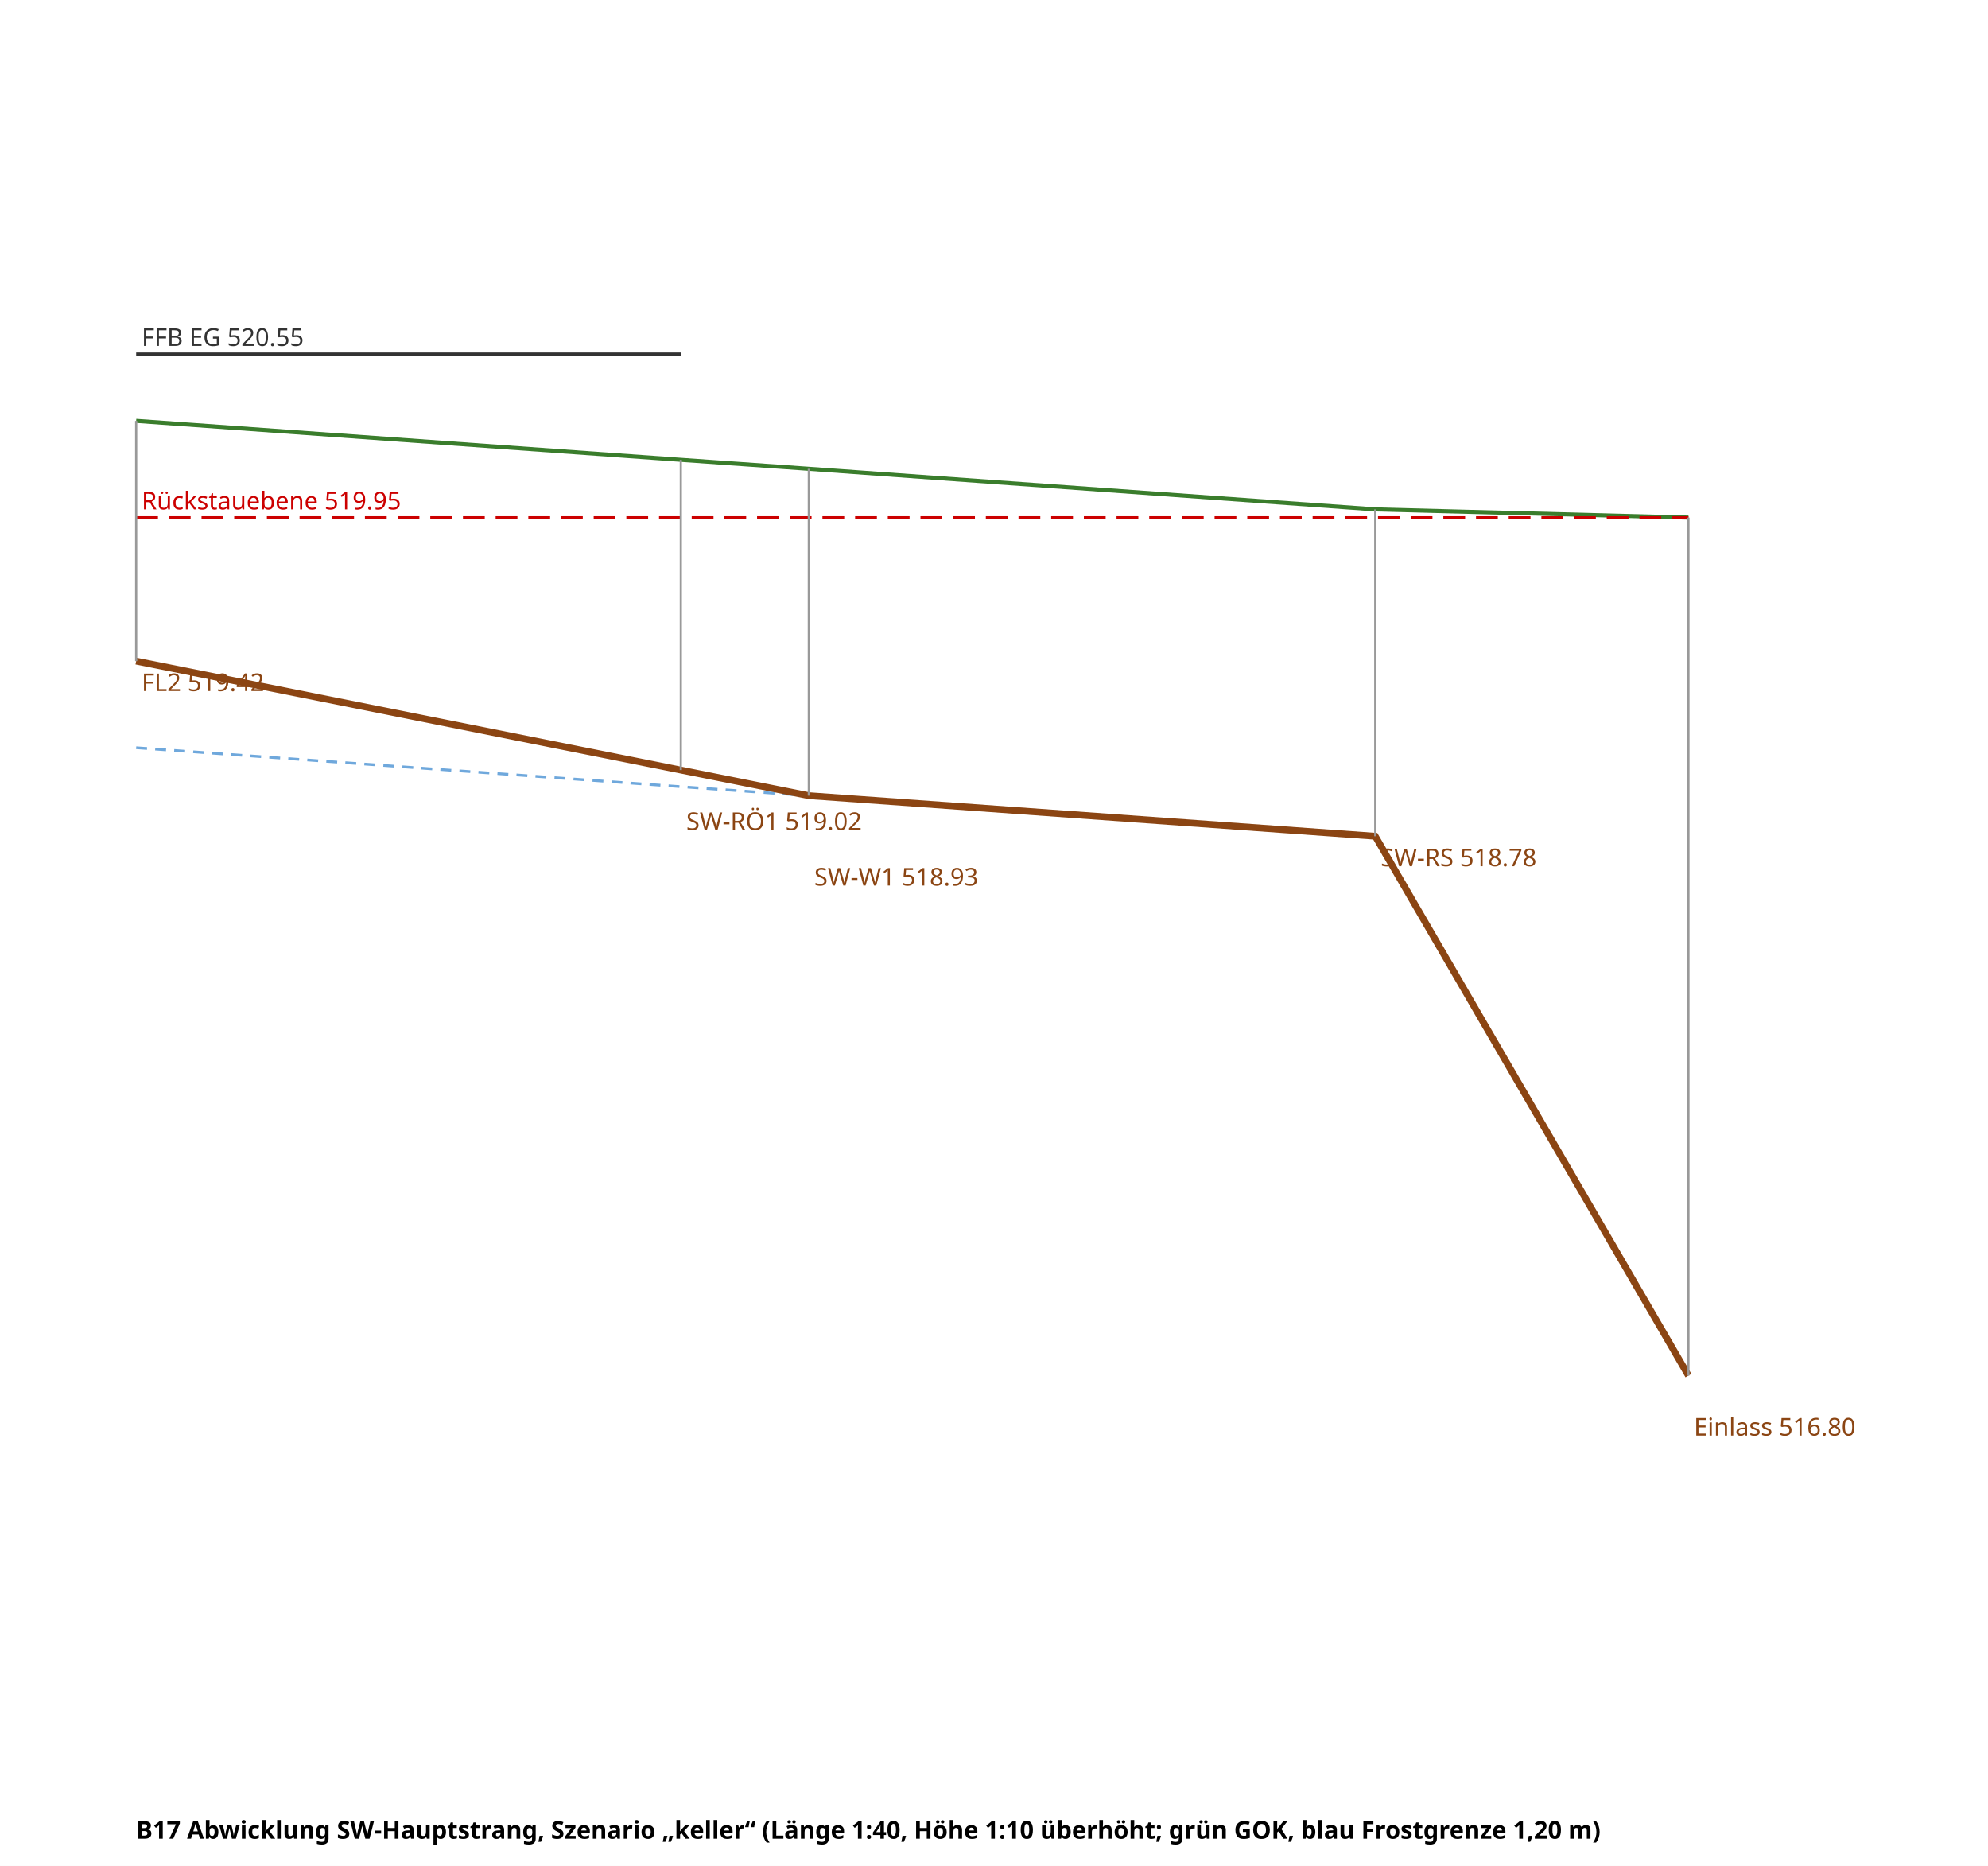
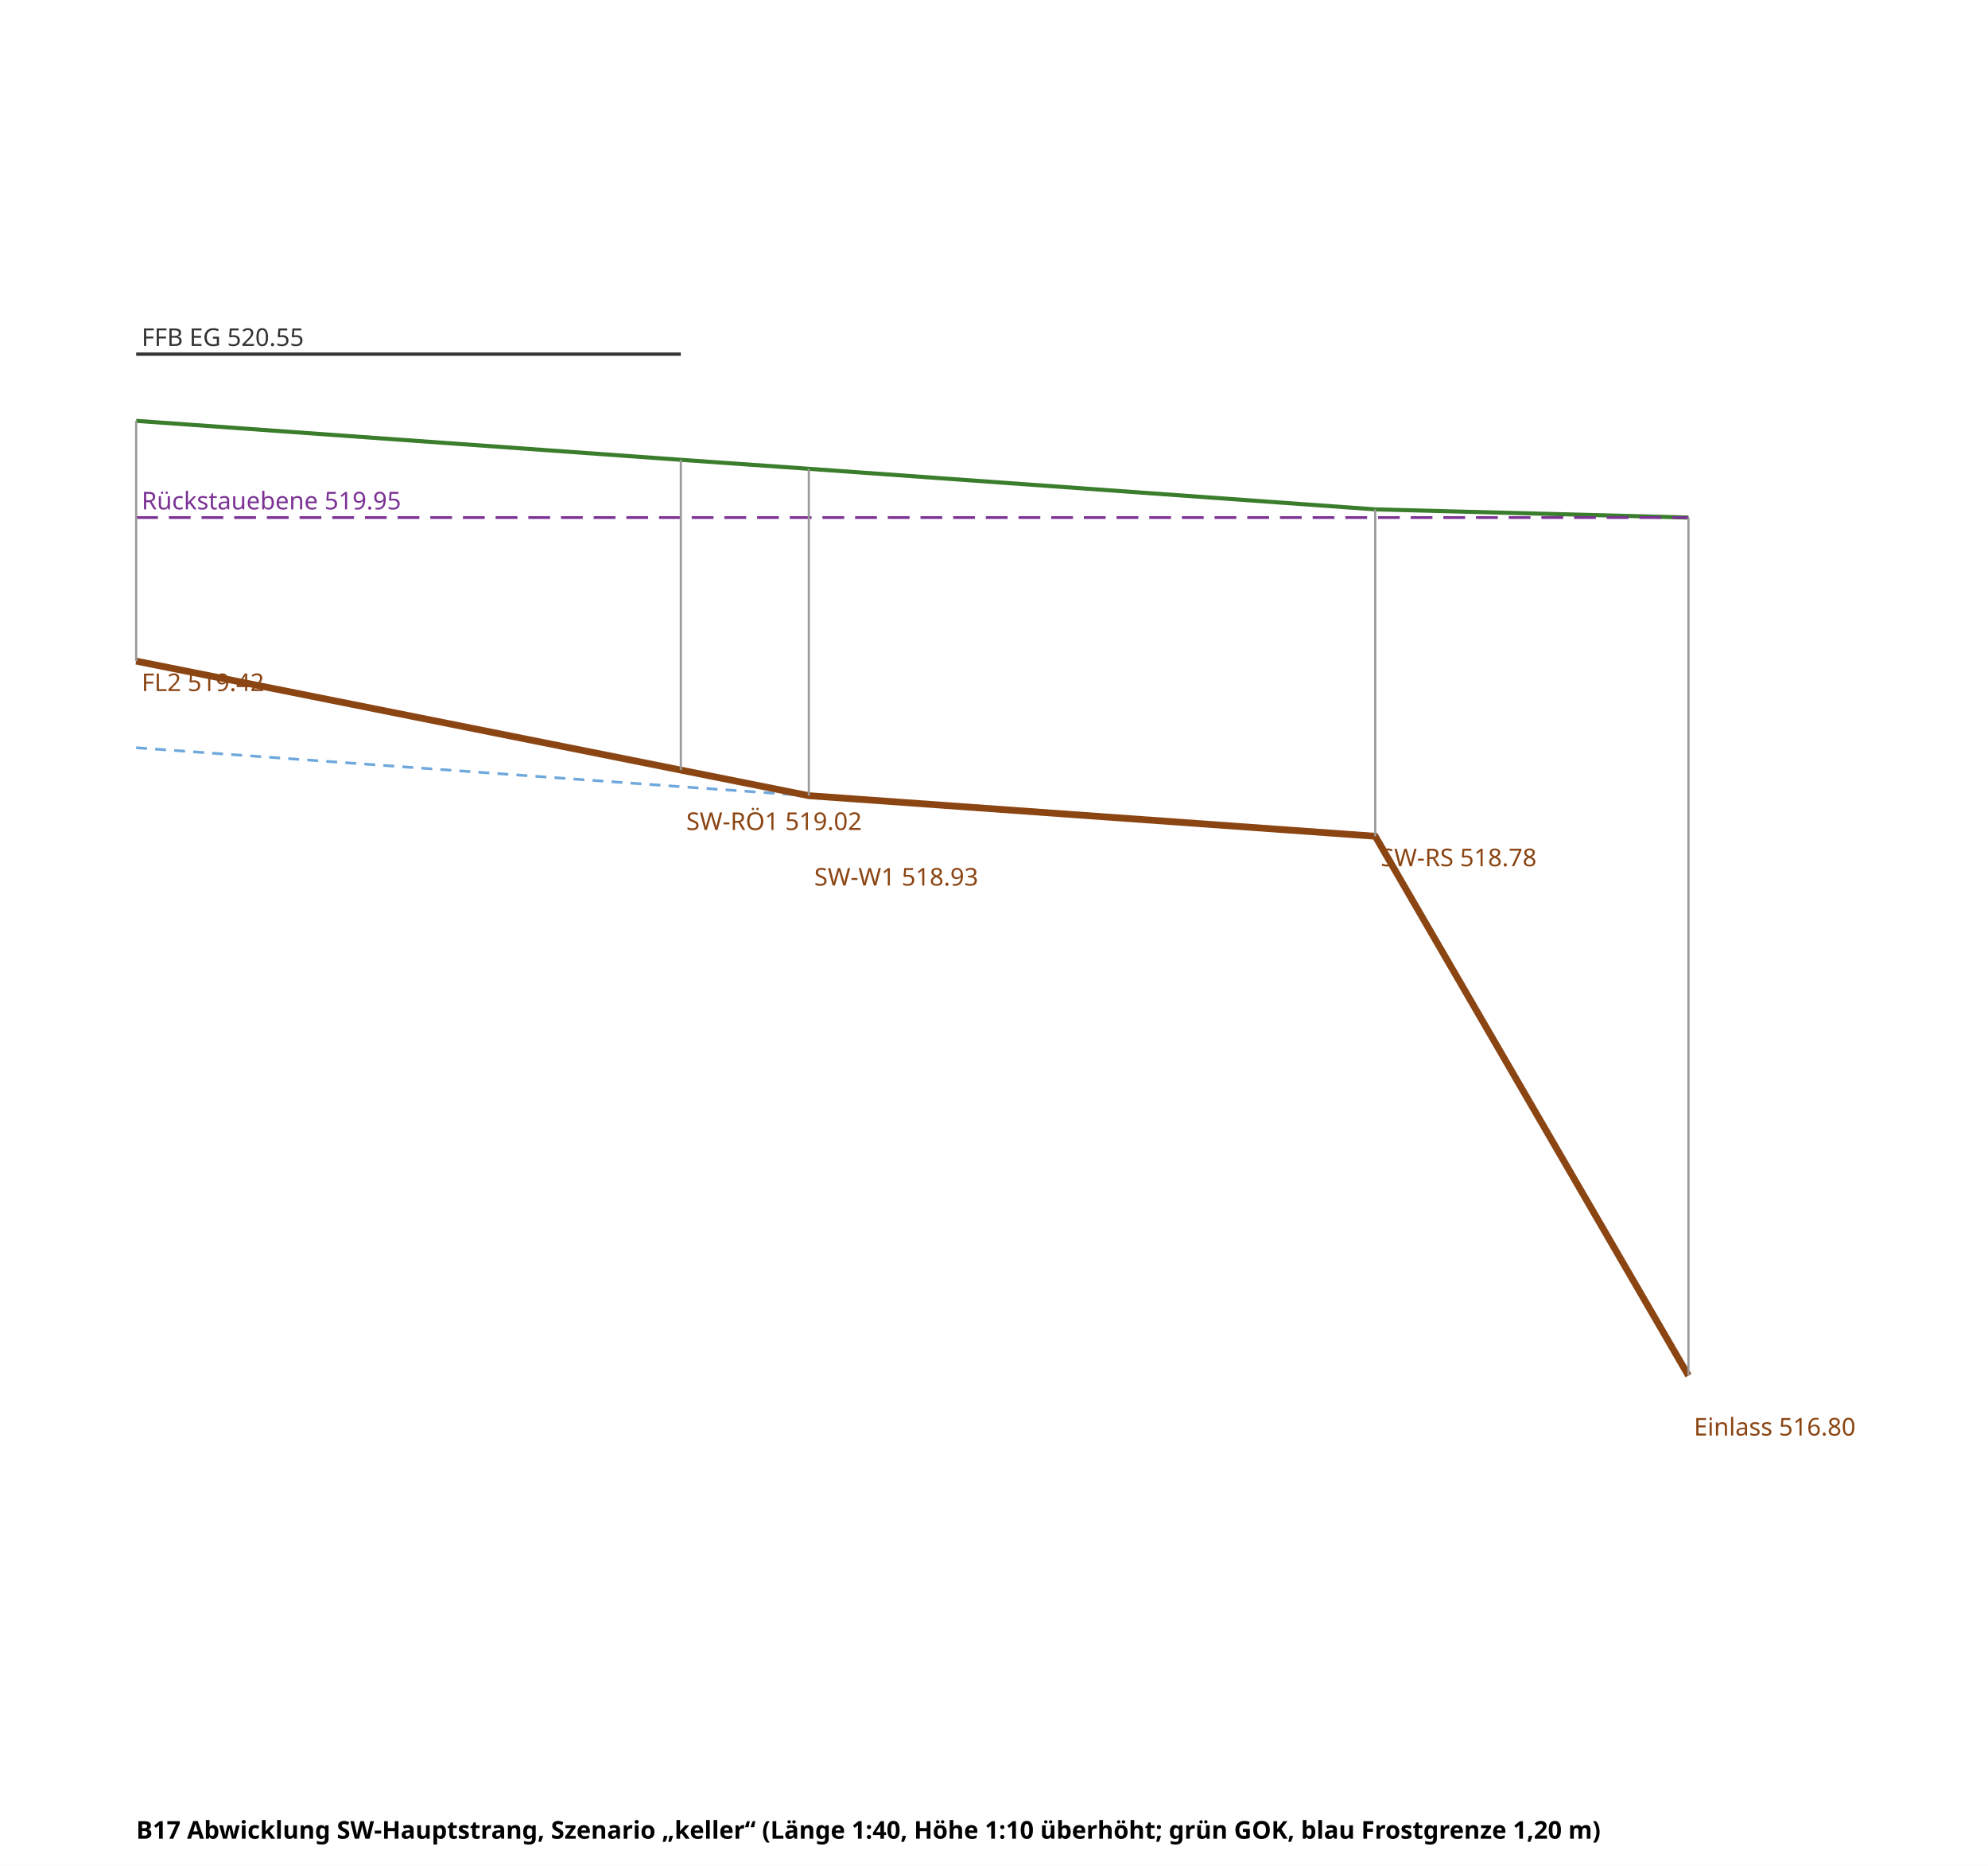
<svg xmlns="http://www.w3.org/2000/svg" width="730" height="685" viewBox="0 0 730 685" font-family="sans-serif" font-size="9">
  <rect width="730" height="685" fill="#fff" />
  <polyline points="50.0,154.5 250.0,168.8 297.0,172.1 505.0,187.0 620.0,190.0" fill="none" stroke="#3a7d2c" stroke-width="1.5" />
  <polyline points="50.0,274.5 250.0,288.8 297.0,292.1 505.0,307.0" fill="none" stroke="#6fa8dc" stroke-dasharray="4,3" />
  <polyline points="50.0,242.7 250.0,282.7 297.0,292.1 505.0,307.0 620.0,505.0" fill="none" stroke="#8b4513" stroke-width="2.5" />
-   <polyline points="50.0,190.0 620.0,190.0" fill="none" stroke="#cc0000" stroke-dasharray="8,4" />
-   <text x="52.0" y="187.0" fill="#cc0000">Rückstauebene 519.95</text>
+   <polyline points="50.0,190.0 620.0,190.0" fill="none" stroke="#7b3294" stroke-dasharray="8,4" />
+   <text x="52.0" y="187.0" fill="#7b3294">Rückstauebene 519.95</text>
  <polyline points="50.0,130.0 250.0,130.0" fill="none" stroke="#333" stroke-width="1.2" />
  <text x="52.0" y="127.0" fill="#333">FFB EG 520.55</text>
  <line x1="50.0" y1="242.7" x2="50.0" y2="154.5" stroke="#999" stroke-width="0.8" />
  <text x="52.0" y="253.7" fill="#8b4513">FL2 519.42</text>
  <line x1="250.0" y1="282.7" x2="250.0" y2="168.8" stroke="#999" stroke-width="0.8" />
  <text x="252.0" y="304.7" fill="#8b4513">SW-RÖ1 519.02</text>
  <line x1="297.0" y1="292.1" x2="297.0" y2="172.1" stroke="#999" stroke-width="0.8" />
  <text x="299.0" y="325.1" fill="#8b4513">SW-W1 518.93</text>
  <line x1="505.0" y1="307.0" x2="505.0" y2="187.0" stroke="#999" stroke-width="0.8" />
  <text x="507.0" y="318.0" fill="#8b4513">SW-RS 518.78</text>
  <line x1="620.0" y1="505.0" x2="620.0" y2="190.0" stroke="#999" stroke-width="0.8" />
  <text x="622.0" y="527.0" fill="#8b4513">Einlass 516.80</text>
  <text x="50" y="675" font-weight="bold">B17 Abwicklung SW-Hauptstrang, Szenario „keller“ (Länge 1:40, Höhe 1:10 überhöht; grün GOK, blau Frostgrenze 1,20 m)</text>
</svg>
